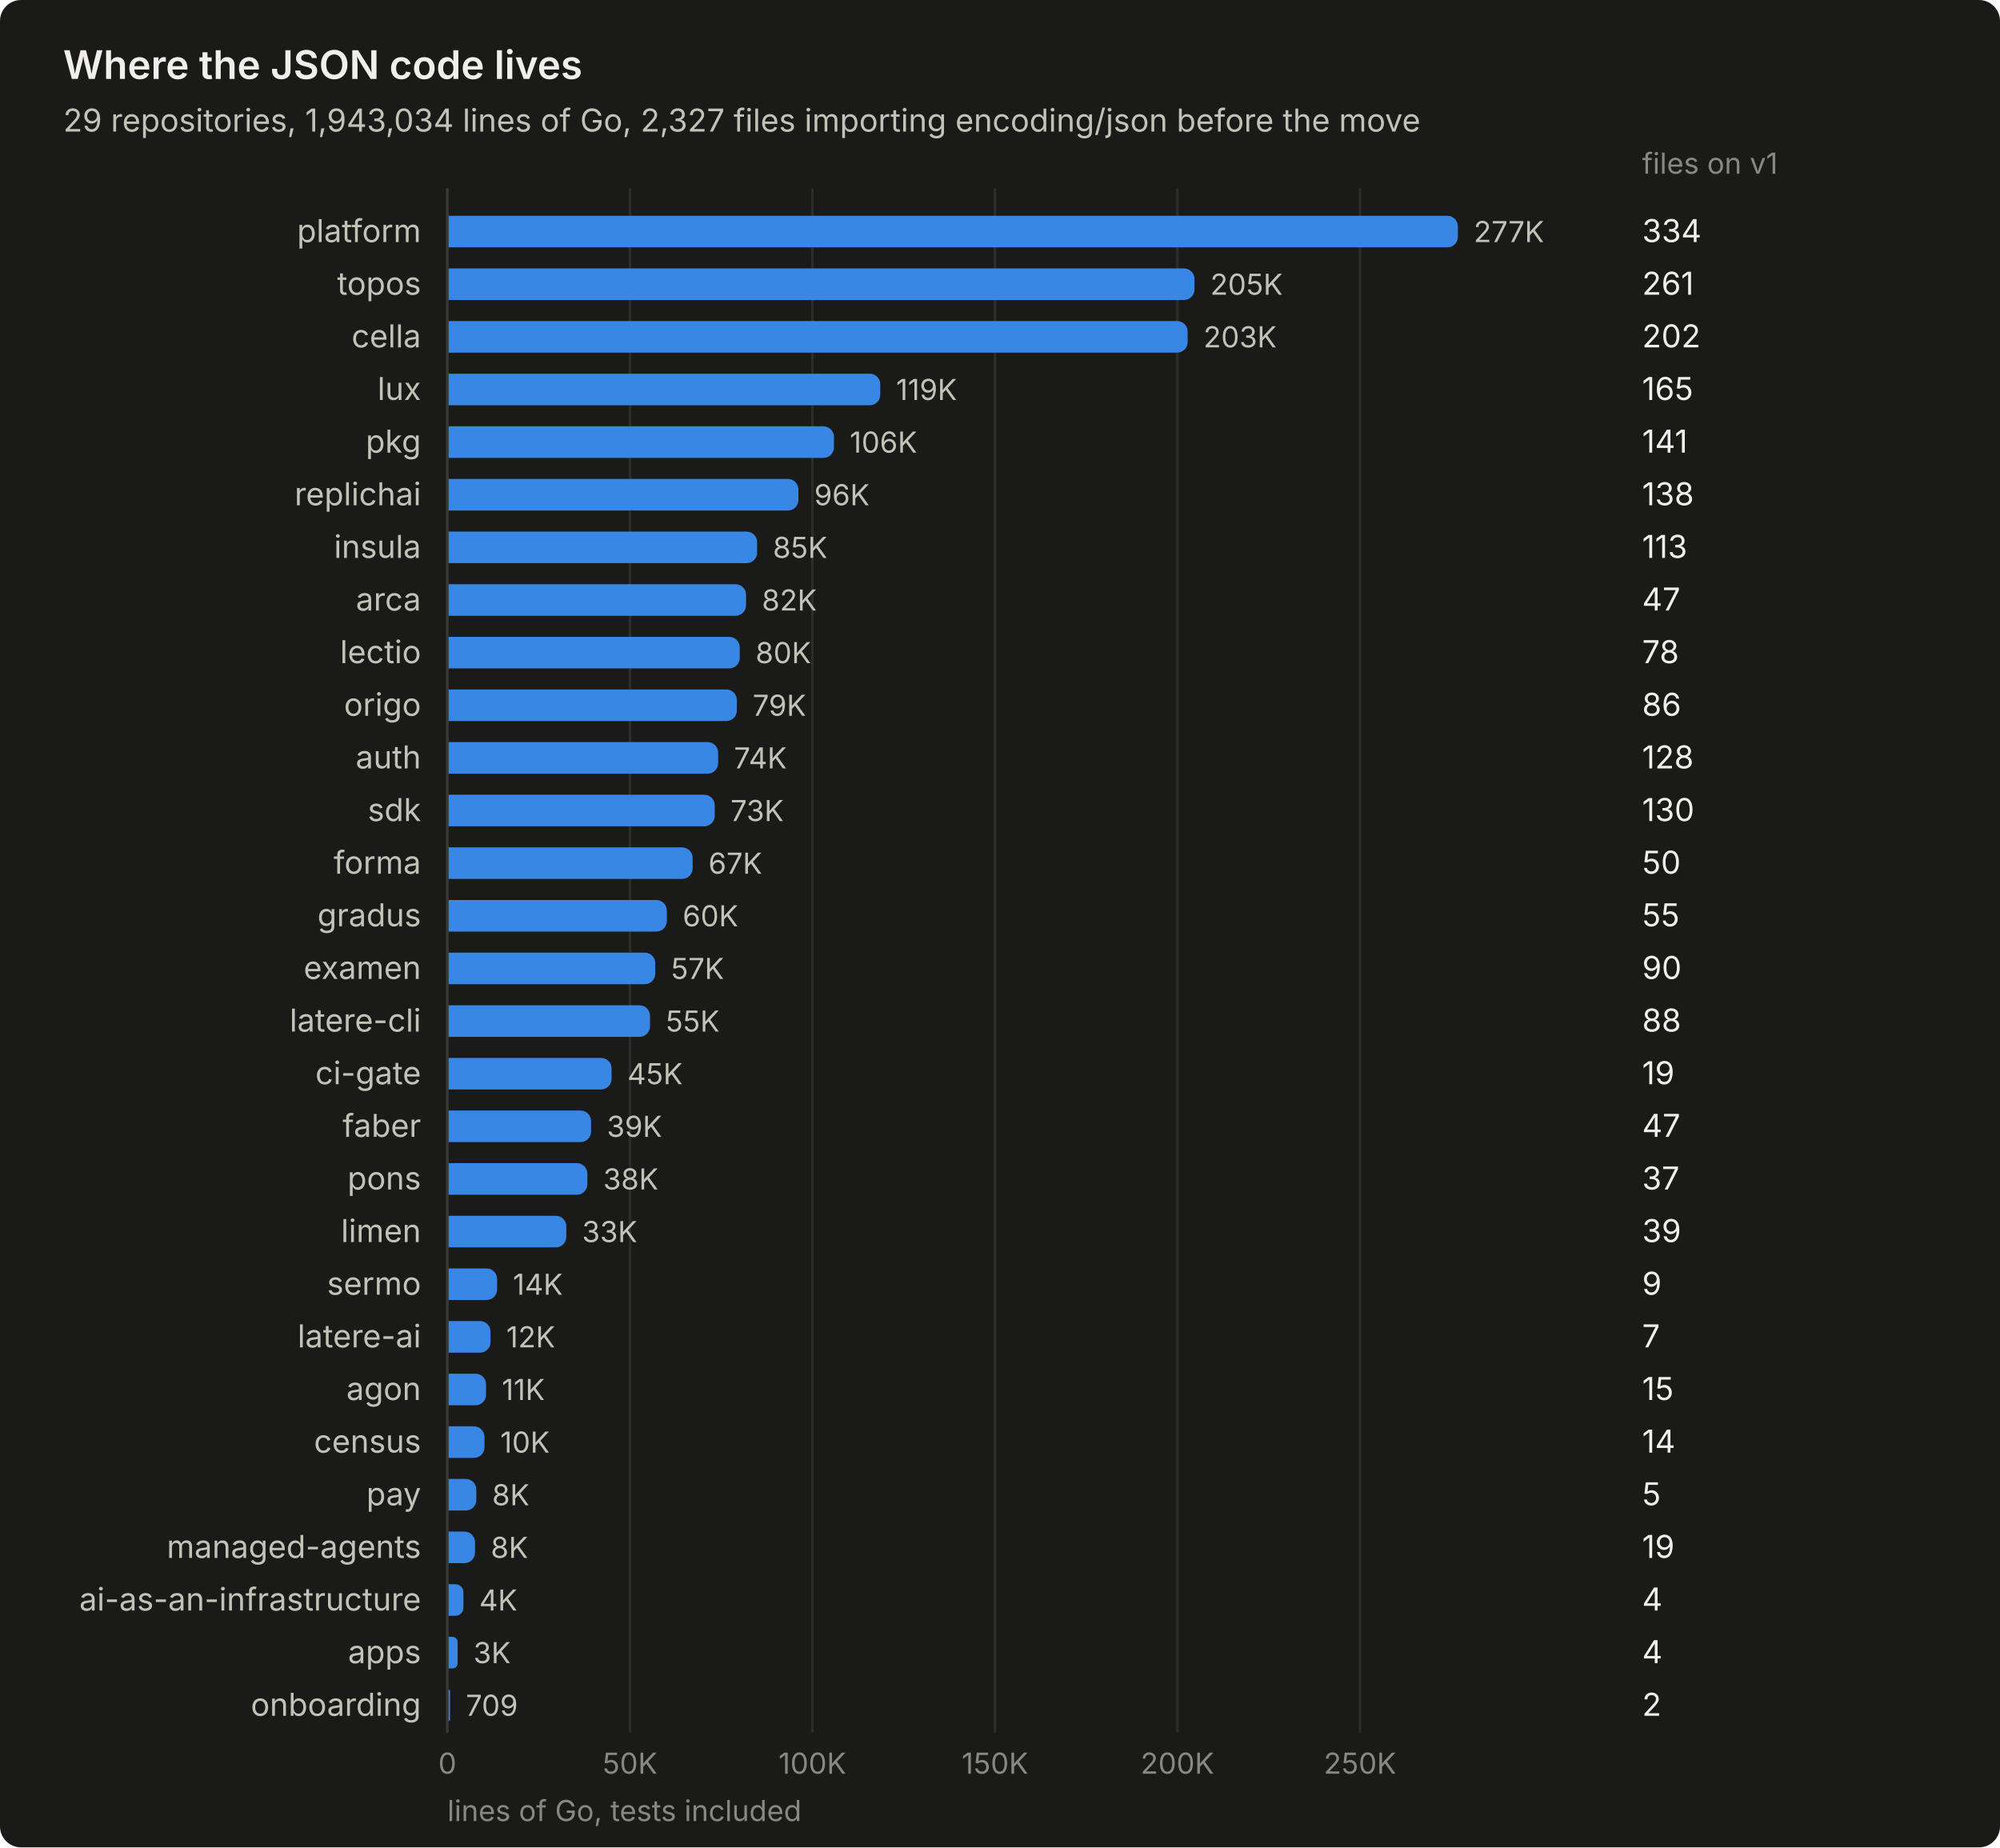
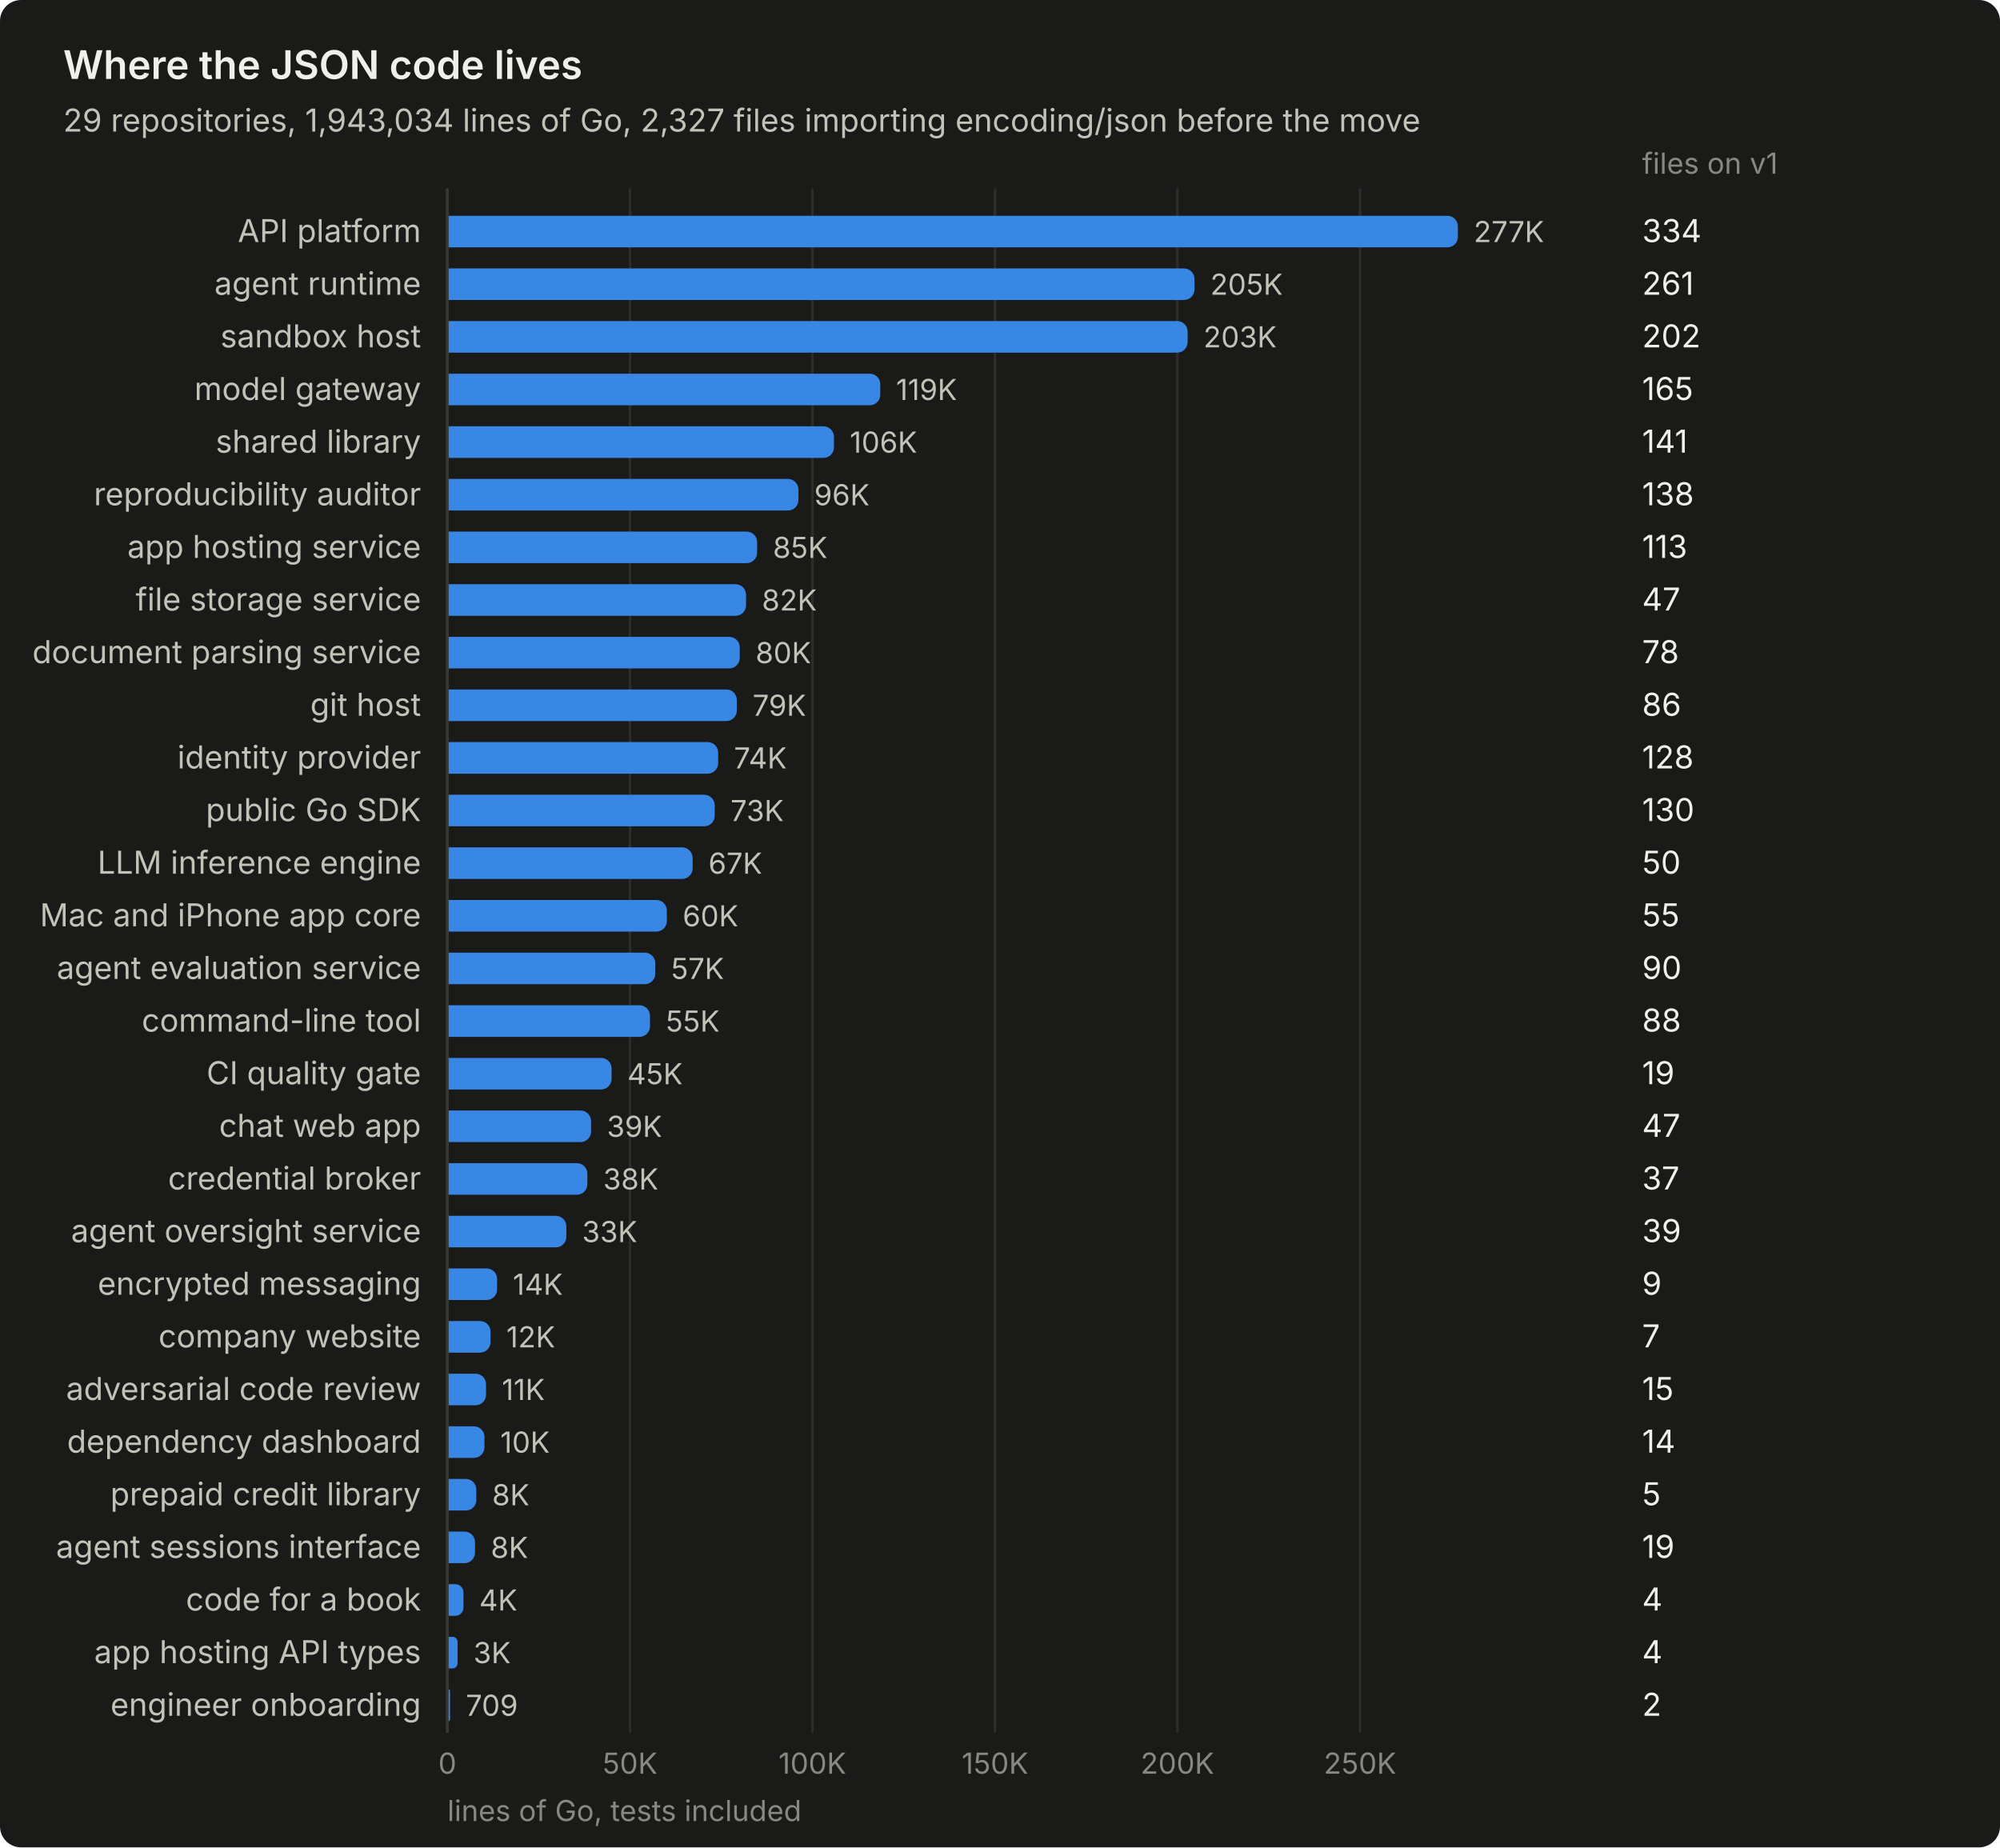
<svg xmlns="http://www.w3.org/2000/svg" viewBox="0 0 760 702" width="760" height="702" font-family="system-ui, -apple-system, &quot;Segoe UI&quot;, sans-serif" role="img">
  <rect width="760" height="702" rx="8" fill="#1a1a19" />
  <text x="24.0" y="30.0" font-size="15" fill="#f0efec" text-anchor="start" font-weight="600">Where the JSON code lives</text>
  <text x="24.0" y="50.0" font-size="12" fill="#c3c2b7" text-anchor="start" font-weight="400">29 repositories, 1,943,034 lines of Go, 2,327 files importing encoding/json before the move</text>
  <line x1="170.0" y1="72.0" x2="170.0" y2="658.0" stroke="#2c2c2a" stroke-width="1" stroke-linecap="round" />
  <text x="170.0" y="674.0" font-size="11" fill="#898781" text-anchor="middle" font-variant-numeric="tabular-nums">0</text>
  <line x1="239.4" y1="72.0" x2="239.4" y2="658.0" stroke="#2c2c2a" stroke-width="1" stroke-linecap="round" />
  <text x="239.4" y="674.0" font-size="11" fill="#898781" text-anchor="middle" font-variant-numeric="tabular-nums">50K</text>
  <line x1="308.7" y1="72.0" x2="308.7" y2="658.0" stroke="#2c2c2a" stroke-width="1" stroke-linecap="round" />
  <text x="308.7" y="674.0" font-size="11" fill="#898781" text-anchor="middle" font-variant-numeric="tabular-nums">100K</text>
  <line x1="378.1" y1="72.0" x2="378.1" y2="658.0" stroke="#2c2c2a" stroke-width="1" stroke-linecap="round" />
  <text x="378.1" y="674.0" font-size="11" fill="#898781" text-anchor="middle" font-variant-numeric="tabular-nums">150K</text>
  <line x1="447.4" y1="72.0" x2="447.4" y2="658.0" stroke="#2c2c2a" stroke-width="1" stroke-linecap="round" />
  <text x="447.4" y="674.0" font-size="11" fill="#898781" text-anchor="middle" font-variant-numeric="tabular-nums">200K</text>
  <line x1="516.8" y1="72.0" x2="516.8" y2="658.0" stroke="#2c2c2a" stroke-width="1" stroke-linecap="round" />
  <text x="516.8" y="674.0" font-size="11" fill="#898781" text-anchor="middle" font-variant-numeric="tabular-nums">250K</text>
  <text x="624.0" y="66.0" font-size="11" fill="#898781" text-anchor="start" font-weight="400">files on v1</text>
-   <text x="160.0" y="92.0" font-size="12" fill="#c3c2b7" text-anchor="end" font-weight="400">platform</text>
+   <text x="160.0" y="92.0" font-size="12" fill="#c3c2b7" text-anchor="end" font-weight="400">API platform</text>
  <path d="M170.0 82.0 H550.0 A4 4 0 0 1 554.0 86.0 V90.0 A4 4 0 0 1 550.0 94.0 H170.0 Z" fill="#3987e5" />
  <text x="560.0" y="92.0" font-size="11" fill="#c3c2b7" text-anchor="start" font-weight="400">277K</text>
  <text x="624.0" y="92.0" font-size="12" fill="#f0efec" text-anchor="start" font-weight="400">334</text>
-   <text x="160.0" y="112.0" font-size="12" fill="#c3c2b7" text-anchor="end" font-weight="400">topos</text>
+   <text x="160.0" y="112.0" font-size="12" fill="#c3c2b7" text-anchor="end" font-weight="400">agent runtime</text>
  <path d="M170.0 102.0 H449.9 A4 4 0 0 1 453.9 106.0 V110.0 A4 4 0 0 1 449.9 114.0 H170.0 Z" fill="#3987e5" />
  <text x="459.9" y="112.0" font-size="11" fill="#c3c2b7" text-anchor="start" font-weight="400">205K</text>
  <text x="624.0" y="112.0" font-size="12" fill="#f0efec" text-anchor="start" font-weight="400">261</text>
-   <text x="160.0" y="132.0" font-size="12" fill="#c3c2b7" text-anchor="end" font-weight="400">cella</text>
+   <text x="160.0" y="132.0" font-size="12" fill="#c3c2b7" text-anchor="end" font-weight="400">sandbox host</text>
  <path d="M170.0 122.0 H447.3 A4 4 0 0 1 451.3 126.0 V130.0 A4 4 0 0 1 447.3 134.0 H170.0 Z" fill="#3987e5" />
  <text x="457.3" y="132.0" font-size="11" fill="#c3c2b7" text-anchor="start" font-weight="400">203K</text>
  <text x="624.0" y="132.0" font-size="12" fill="#f0efec" text-anchor="start" font-weight="400">202</text>
-   <text x="160.0" y="152.0" font-size="12" fill="#c3c2b7" text-anchor="end" font-weight="400">lux</text>
+   <text x="160.0" y="152.0" font-size="12" fill="#c3c2b7" text-anchor="end" font-weight="400">model gateway</text>
  <path d="M170.0 142.0 H330.5 A4 4 0 0 1 334.5 146.0 V150.0 A4 4 0 0 1 330.5 154.0 H170.0 Z" fill="#3987e5" />
  <text x="340.5" y="152.0" font-size="11" fill="#c3c2b7" text-anchor="start" font-weight="400">119K</text>
  <text x="624.0" y="152.0" font-size="12" fill="#f0efec" text-anchor="start" font-weight="400">165</text>
-   <text x="160.0" y="172.0" font-size="12" fill="#c3c2b7" text-anchor="end" font-weight="400">pkg</text>
+   <text x="160.0" y="172.0" font-size="12" fill="#c3c2b7" text-anchor="end" font-weight="400">shared library</text>
  <path d="M170.0 162.0 H312.9 A4 4 0 0 1 316.9 166.0 V170.0 A4 4 0 0 1 312.9 174.0 H170.0 Z" fill="#3987e5" />
  <text x="322.9" y="172.0" font-size="11" fill="#c3c2b7" text-anchor="start" font-weight="400">106K</text>
  <text x="624.0" y="172.0" font-size="12" fill="#f0efec" text-anchor="start" font-weight="400">141</text>
-   <text x="160.0" y="192.0" font-size="12" fill="#c3c2b7" text-anchor="end" font-weight="400">replichai</text>
+   <text x="160.0" y="192.0" font-size="12" fill="#c3c2b7" text-anchor="end" font-weight="400">reproducibility auditor</text>
  <path d="M170.0 182.0 H299.4 A4 4 0 0 1 303.4 186.0 V190.0 A4 4 0 0 1 299.4 194.0 H170.0 Z" fill="#3987e5" />
  <text x="309.4" y="192.0" font-size="11" fill="#c3c2b7" text-anchor="start" font-weight="400">96K</text>
  <text x="624.0" y="192.0" font-size="12" fill="#f0efec" text-anchor="start" font-weight="400">138</text>
-   <text x="160.0" y="212.0" font-size="12" fill="#c3c2b7" text-anchor="end" font-weight="400">insula</text>
+   <text x="160.0" y="212.0" font-size="12" fill="#c3c2b7" text-anchor="end" font-weight="400">app hosting service</text>
  <path d="M170.0 202.0 H283.7 A4 4 0 0 1 287.7 206.0 V210.0 A4 4 0 0 1 283.7 214.0 H170.0 Z" fill="#3987e5" />
  <text x="293.7" y="212.0" font-size="11" fill="#c3c2b7" text-anchor="start" font-weight="400">85K</text>
  <text x="624.0" y="212.0" font-size="12" fill="#f0efec" text-anchor="start" font-weight="400">113</text>
-   <text x="160.0" y="232.0" font-size="12" fill="#c3c2b7" text-anchor="end" font-weight="400">arca</text>
+   <text x="160.0" y="232.0" font-size="12" fill="#c3c2b7" text-anchor="end" font-weight="400">file storage service</text>
  <path d="M170.0 222.0 H279.5 A4 4 0 0 1 283.5 226.0 V230.0 A4 4 0 0 1 279.5 234.0 H170.0 Z" fill="#3987e5" />
  <text x="289.5" y="232.0" font-size="11" fill="#c3c2b7" text-anchor="start" font-weight="400">82K</text>
  <text x="624.0" y="232.0" font-size="12" fill="#f0efec" text-anchor="start" font-weight="400">47</text>
-   <text x="160.0" y="252.0" font-size="12" fill="#c3c2b7" text-anchor="end" font-weight="400">lectio</text>
+   <text x="160.0" y="252.0" font-size="12" fill="#c3c2b7" text-anchor="end" font-weight="400">document parsing service</text>
  <path d="M170.0 242.0 H277.1 A4 4 0 0 1 281.1 246.0 V250.0 A4 4 0 0 1 277.1 254.0 H170.0 Z" fill="#3987e5" />
  <text x="287.1" y="252.0" font-size="11" fill="#c3c2b7" text-anchor="start" font-weight="400">80K</text>
  <text x="624.0" y="252.0" font-size="12" fill="#f0efec" text-anchor="start" font-weight="400">78</text>
-   <text x="160.0" y="272.0" font-size="12" fill="#c3c2b7" text-anchor="end" font-weight="400">origo</text>
+   <text x="160.0" y="272.0" font-size="12" fill="#c3c2b7" text-anchor="end" font-weight="400">git host</text>
  <path d="M170.0 262.0 H276.0 A4 4 0 0 1 280.0 266.0 V270.0 A4 4 0 0 1 276.0 274.0 H170.0 Z" fill="#3987e5" />
  <text x="286.0" y="272.0" font-size="11" fill="#c3c2b7" text-anchor="start" font-weight="400">79K</text>
  <text x="624.0" y="272.0" font-size="12" fill="#f0efec" text-anchor="start" font-weight="400">86</text>
-   <text x="160.0" y="292.0" font-size="12" fill="#c3c2b7" text-anchor="end" font-weight="400">auth</text>
+   <text x="160.0" y="292.0" font-size="12" fill="#c3c2b7" text-anchor="end" font-weight="400">identity provider</text>
  <path d="M170.0 282.0 H268.9 A4 4 0 0 1 272.9 286.0 V290.0 A4 4 0 0 1 268.9 294.0 H170.0 Z" fill="#3987e5" />
  <text x="278.9" y="292.0" font-size="11" fill="#c3c2b7" text-anchor="start" font-weight="400">74K</text>
  <text x="624.0" y="292.0" font-size="12" fill="#f0efec" text-anchor="start" font-weight="400">128</text>
-   <text x="160.0" y="312.0" font-size="12" fill="#c3c2b7" text-anchor="end" font-weight="400">sdk</text>
+   <text x="160.0" y="312.0" font-size="12" fill="#c3c2b7" text-anchor="end" font-weight="400">public Go SDK</text>
  <path d="M170.0 302.0 H267.6 A4 4 0 0 1 271.6 306.0 V310.0 A4 4 0 0 1 267.6 314.0 H170.0 Z" fill="#3987e5" />
  <text x="277.6" y="312.0" font-size="11" fill="#c3c2b7" text-anchor="start" font-weight="400">73K</text>
  <text x="624.0" y="312.0" font-size="12" fill="#f0efec" text-anchor="start" font-weight="400">130</text>
-   <text x="160.0" y="332.0" font-size="12" fill="#c3c2b7" text-anchor="end" font-weight="400">forma</text>
+   <text x="160.0" y="332.0" font-size="12" fill="#c3c2b7" text-anchor="end" font-weight="400">LLM inference engine</text>
  <path d="M170.0 322.0 H259.2 A4 4 0 0 1 263.2 326.0 V330.0 A4 4 0 0 1 259.2 334.0 H170.0 Z" fill="#3987e5" />
  <text x="269.2" y="332.0" font-size="11" fill="#c3c2b7" text-anchor="start" font-weight="400">67K</text>
  <text x="624.0" y="332.0" font-size="12" fill="#f0efec" text-anchor="start" font-weight="400">50</text>
-   <text x="160.0" y="352.0" font-size="12" fill="#c3c2b7" text-anchor="end" font-weight="400">gradus</text>
+   <text x="160.0" y="352.0" font-size="12" fill="#c3c2b7" text-anchor="end" font-weight="400">Mac and iPhone app core</text>
  <path d="M170.0 342.0 H249.4 A4 4 0 0 1 253.4 346.0 V350.0 A4 4 0 0 1 249.4 354.0 H170.0 Z" fill="#3987e5" />
  <text x="259.4" y="352.0" font-size="11" fill="#c3c2b7" text-anchor="start" font-weight="400">60K</text>
  <text x="624.0" y="352.0" font-size="12" fill="#f0efec" text-anchor="start" font-weight="400">55</text>
-   <text x="160.0" y="372.0" font-size="12" fill="#c3c2b7" text-anchor="end" font-weight="400">examen</text>
+   <text x="160.0" y="372.0" font-size="12" fill="#c3c2b7" text-anchor="end" font-weight="400">agent evaluation service</text>
  <path d="M170.0 362.0 H245.0 A4 4 0 0 1 249.0 366.0 V370.0 A4 4 0 0 1 245.0 374.0 H170.0 Z" fill="#3987e5" />
  <text x="255.0" y="372.0" font-size="11" fill="#c3c2b7" text-anchor="start" font-weight="400">57K</text>
  <text x="624.0" y="372.0" font-size="12" fill="#f0efec" text-anchor="start" font-weight="400">90</text>
-   <text x="160.0" y="392.0" font-size="12" fill="#c3c2b7" text-anchor="end" font-weight="400">latere-cli</text>
+   <text x="160.0" y="392.0" font-size="12" fill="#c3c2b7" text-anchor="end" font-weight="400">command-line tool</text>
  <path d="M170.0 382.0 H243.0 A4 4 0 0 1 247.0 386.0 V390.0 A4 4 0 0 1 243.0 394.0 H170.0 Z" fill="#3987e5" />
  <text x="253.0" y="392.0" font-size="11" fill="#c3c2b7" text-anchor="start" font-weight="400">55K</text>
  <text x="624.0" y="392.0" font-size="12" fill="#f0efec" text-anchor="start" font-weight="400">88</text>
-   <text x="160.0" y="412.0" font-size="12" fill="#c3c2b7" text-anchor="end" font-weight="400">ci-gate</text>
+   <text x="160.0" y="412.0" font-size="12" fill="#c3c2b7" text-anchor="end" font-weight="400">CI quality gate</text>
  <path d="M170.0 402.0 H228.4 A4 4 0 0 1 232.4 406.0 V410.0 A4 4 0 0 1 228.4 414.0 H170.0 Z" fill="#3987e5" />
  <text x="238.4" y="412.0" font-size="11" fill="#c3c2b7" text-anchor="start" font-weight="400">45K</text>
  <text x="624.0" y="412.0" font-size="12" fill="#f0efec" text-anchor="start" font-weight="400">19</text>
-   <text x="160.0" y="432.0" font-size="12" fill="#c3c2b7" text-anchor="end" font-weight="400">faber</text>
+   <text x="160.0" y="432.0" font-size="12" fill="#c3c2b7" text-anchor="end" font-weight="400">chat web app</text>
  <path d="M170.0 422.0 H220.6 A4 4 0 0 1 224.6 426.0 V430.0 A4 4 0 0 1 220.6 434.0 H170.0 Z" fill="#3987e5" />
  <text x="230.6" y="432.0" font-size="11" fill="#c3c2b7" text-anchor="start" font-weight="400">39K</text>
  <text x="624.0" y="432.0" font-size="12" fill="#f0efec" text-anchor="start" font-weight="400">47</text>
-   <text x="160.0" y="452.0" font-size="12" fill="#c3c2b7" text-anchor="end" font-weight="400">pons</text>
+   <text x="160.0" y="452.0" font-size="12" fill="#c3c2b7" text-anchor="end" font-weight="400">credential broker</text>
  <path d="M170.0 442.0 H219.2 A4 4 0 0 1 223.2 446.0 V450.0 A4 4 0 0 1 219.2 454.0 H170.0 Z" fill="#3987e5" />
  <text x="229.2" y="452.0" font-size="11" fill="#c3c2b7" text-anchor="start" font-weight="400">38K</text>
  <text x="624.0" y="452.0" font-size="12" fill="#f0efec" text-anchor="start" font-weight="400">37</text>
-   <text x="160.0" y="472.0" font-size="12" fill="#c3c2b7" text-anchor="end" font-weight="400">limen</text>
+   <text x="160.0" y="472.0" font-size="12" fill="#c3c2b7" text-anchor="end" font-weight="400">agent oversight service</text>
  <path d="M170.0 462.0 H211.2 A4 4 0 0 1 215.2 466.0 V470.0 A4 4 0 0 1 211.2 474.0 H170.0 Z" fill="#3987e5" />
  <text x="221.2" y="472.0" font-size="11" fill="#c3c2b7" text-anchor="start" font-weight="400">33K</text>
  <text x="624.0" y="472.0" font-size="12" fill="#f0efec" text-anchor="start" font-weight="400">39</text>
-   <text x="160.0" y="492.0" font-size="12" fill="#c3c2b7" text-anchor="end" font-weight="400">sermo</text>
+   <text x="160.0" y="492.0" font-size="12" fill="#c3c2b7" text-anchor="end" font-weight="400">encrypted messaging</text>
  <path d="M170.0 482.0 H184.9 A4 4 0 0 1 188.9 486.0 V490.0 A4 4 0 0 1 184.9 494.0 H170.0 Z" fill="#3987e5" />
  <text x="194.9" y="492.0" font-size="11" fill="#c3c2b7" text-anchor="start" font-weight="400">14K</text>
  <text x="624.0" y="492.0" font-size="12" fill="#f0efec" text-anchor="start" font-weight="400">9</text>
-   <text x="160.0" y="512.0" font-size="12" fill="#c3c2b7" text-anchor="end" font-weight="400">latere-ai</text>
+   <text x="160.0" y="512.0" font-size="12" fill="#c3c2b7" text-anchor="end" font-weight="400">company website</text>
  <path d="M170.0 502.0 H182.4 A4 4 0 0 1 186.4 506.0 V510.0 A4 4 0 0 1 182.4 514.0 H170.0 Z" fill="#3987e5" />
  <text x="192.4" y="512.0" font-size="11" fill="#c3c2b7" text-anchor="start" font-weight="400">12K</text>
  <text x="624.0" y="512.0" font-size="12" fill="#f0efec" text-anchor="start" font-weight="400">7</text>
-   <text x="160.0" y="532.0" font-size="12" fill="#c3c2b7" text-anchor="end" font-weight="400">agon</text>
+   <text x="160.0" y="532.0" font-size="12" fill="#c3c2b7" text-anchor="end" font-weight="400">adversarial code review</text>
  <path d="M170.0 522.0 H180.7 A4 4 0 0 1 184.7 526.0 V530.0 A4 4 0 0 1 180.7 534.0 H170.0 Z" fill="#3987e5" />
  <text x="190.7" y="532.0" font-size="11" fill="#c3c2b7" text-anchor="start" font-weight="400">11K</text>
  <text x="624.0" y="532.0" font-size="12" fill="#f0efec" text-anchor="start" font-weight="400">15</text>
-   <text x="160.0" y="552.0" font-size="12" fill="#c3c2b7" text-anchor="end" font-weight="400">census</text>
+   <text x="160.0" y="552.0" font-size="12" fill="#c3c2b7" text-anchor="end" font-weight="400">dependency dashboard</text>
  <path d="M170.0 542.0 H180.1 A4 4 0 0 1 184.1 546.0 V550.0 A4 4 0 0 1 180.1 554.0 H170.0 Z" fill="#3987e5" />
  <text x="190.1" y="552.0" font-size="11" fill="#c3c2b7" text-anchor="start" font-weight="400">10K</text>
  <text x="624.0" y="552.0" font-size="12" fill="#f0efec" text-anchor="start" font-weight="400">14</text>
-   <text x="160.0" y="572.0" font-size="12" fill="#c3c2b7" text-anchor="end" font-weight="400">pay</text>
+   <text x="160.0" y="572.0" font-size="12" fill="#c3c2b7" text-anchor="end" font-weight="400">prepaid credit library</text>
  <path d="M170.0 562.0 H177.0 A4 4 0 0 1 181.0 566.0 V570.0 A4 4 0 0 1 177.0 574.0 H170.0 Z" fill="#3987e5" />
  <text x="187.0" y="572.0" font-size="11" fill="#c3c2b7" text-anchor="start" font-weight="400">8K</text>
  <text x="624.0" y="572.0" font-size="12" fill="#f0efec" text-anchor="start" font-weight="400">5</text>
-   <text x="160.0" y="592.0" font-size="12" fill="#c3c2b7" text-anchor="end" font-weight="400">managed-agents</text>
+   <text x="160.0" y="592.0" font-size="12" fill="#c3c2b7" text-anchor="end" font-weight="400">agent sessions interface</text>
  <path d="M170.0 582.0 H176.5 A4 4 0 0 1 180.5 586.0 V590.0 A4 4 0 0 1 176.5 594.0 H170.0 Z" fill="#3987e5" />
  <text x="186.5" y="592.0" font-size="11" fill="#c3c2b7" text-anchor="start" font-weight="400">8K</text>
  <text x="624.0" y="592.0" font-size="12" fill="#f0efec" text-anchor="start" font-weight="400">19</text>
-   <text x="160.0" y="612.0" font-size="12" fill="#c3c2b7" text-anchor="end" font-weight="400">ai-as-an-infrastructure</text>
+   <text x="160.0" y="612.0" font-size="12" fill="#c3c2b7" text-anchor="end" font-weight="400">code for a book</text>
  <path d="M170.0 602.0 H173.0 A3.05 3.05 0 0 1 176.1 605.0 V611.0 A3.05 3.05 0 0 1 173.0 614.0 H170.0 Z" fill="#3987e5" />
  <text x="182.1" y="612.0" font-size="11" fill="#c3c2b7" text-anchor="start" font-weight="400">4K</text>
  <text x="624.0" y="612.0" font-size="12" fill="#f0efec" text-anchor="start" font-weight="400">4</text>
-   <text x="160.0" y="632.0" font-size="12" fill="#c3c2b7" text-anchor="end" font-weight="400">apps</text>
+   <text x="160.0" y="632.0" font-size="12" fill="#c3c2b7" text-anchor="end" font-weight="400">app hosting API types</text>
  <path d="M170.0 622.0 H172.0 A1.968 1.968 0 0 1 173.9 624.0 V632.0 A1.968 1.968 0 0 1 172.0 634.0 H170.0 Z" fill="#3987e5" />
  <text x="179.9" y="632.0" font-size="11" fill="#c3c2b7" text-anchor="start" font-weight="400">3K</text>
  <text x="624.0" y="632.0" font-size="12" fill="#f0efec" text-anchor="start" font-weight="400">4</text>
-   <text x="160.0" y="652.0" font-size="12" fill="#c3c2b7" text-anchor="end" font-weight="400">onboarding</text>
+   <text x="160.0" y="652.0" font-size="12" fill="#c3c2b7" text-anchor="end" font-weight="400">engineer onboarding</text>
  <path d="M170.0 642.0 H170.5 A0.492 0.492 0 0 1 171.0 642.5 V653.5 A0.492 0.492 0 0 1 170.5 654.0 H170.0 Z" fill="#3987e5" />
  <text x="177.0" y="652.0" font-size="11" fill="#c3c2b7" text-anchor="start" font-weight="400">709</text>
  <text x="624.0" y="652.0" font-size="12" fill="#f0efec" text-anchor="start" font-weight="400">2</text>
  <line x1="170.0" y1="72.0" x2="170.0" y2="658.0" stroke="#383835" stroke-width="1" stroke-linecap="round" />
  <text x="170.0" y="692.0" font-size="11" fill="#898781" text-anchor="start" font-weight="400">lines of Go, tests included</text>
</svg>
